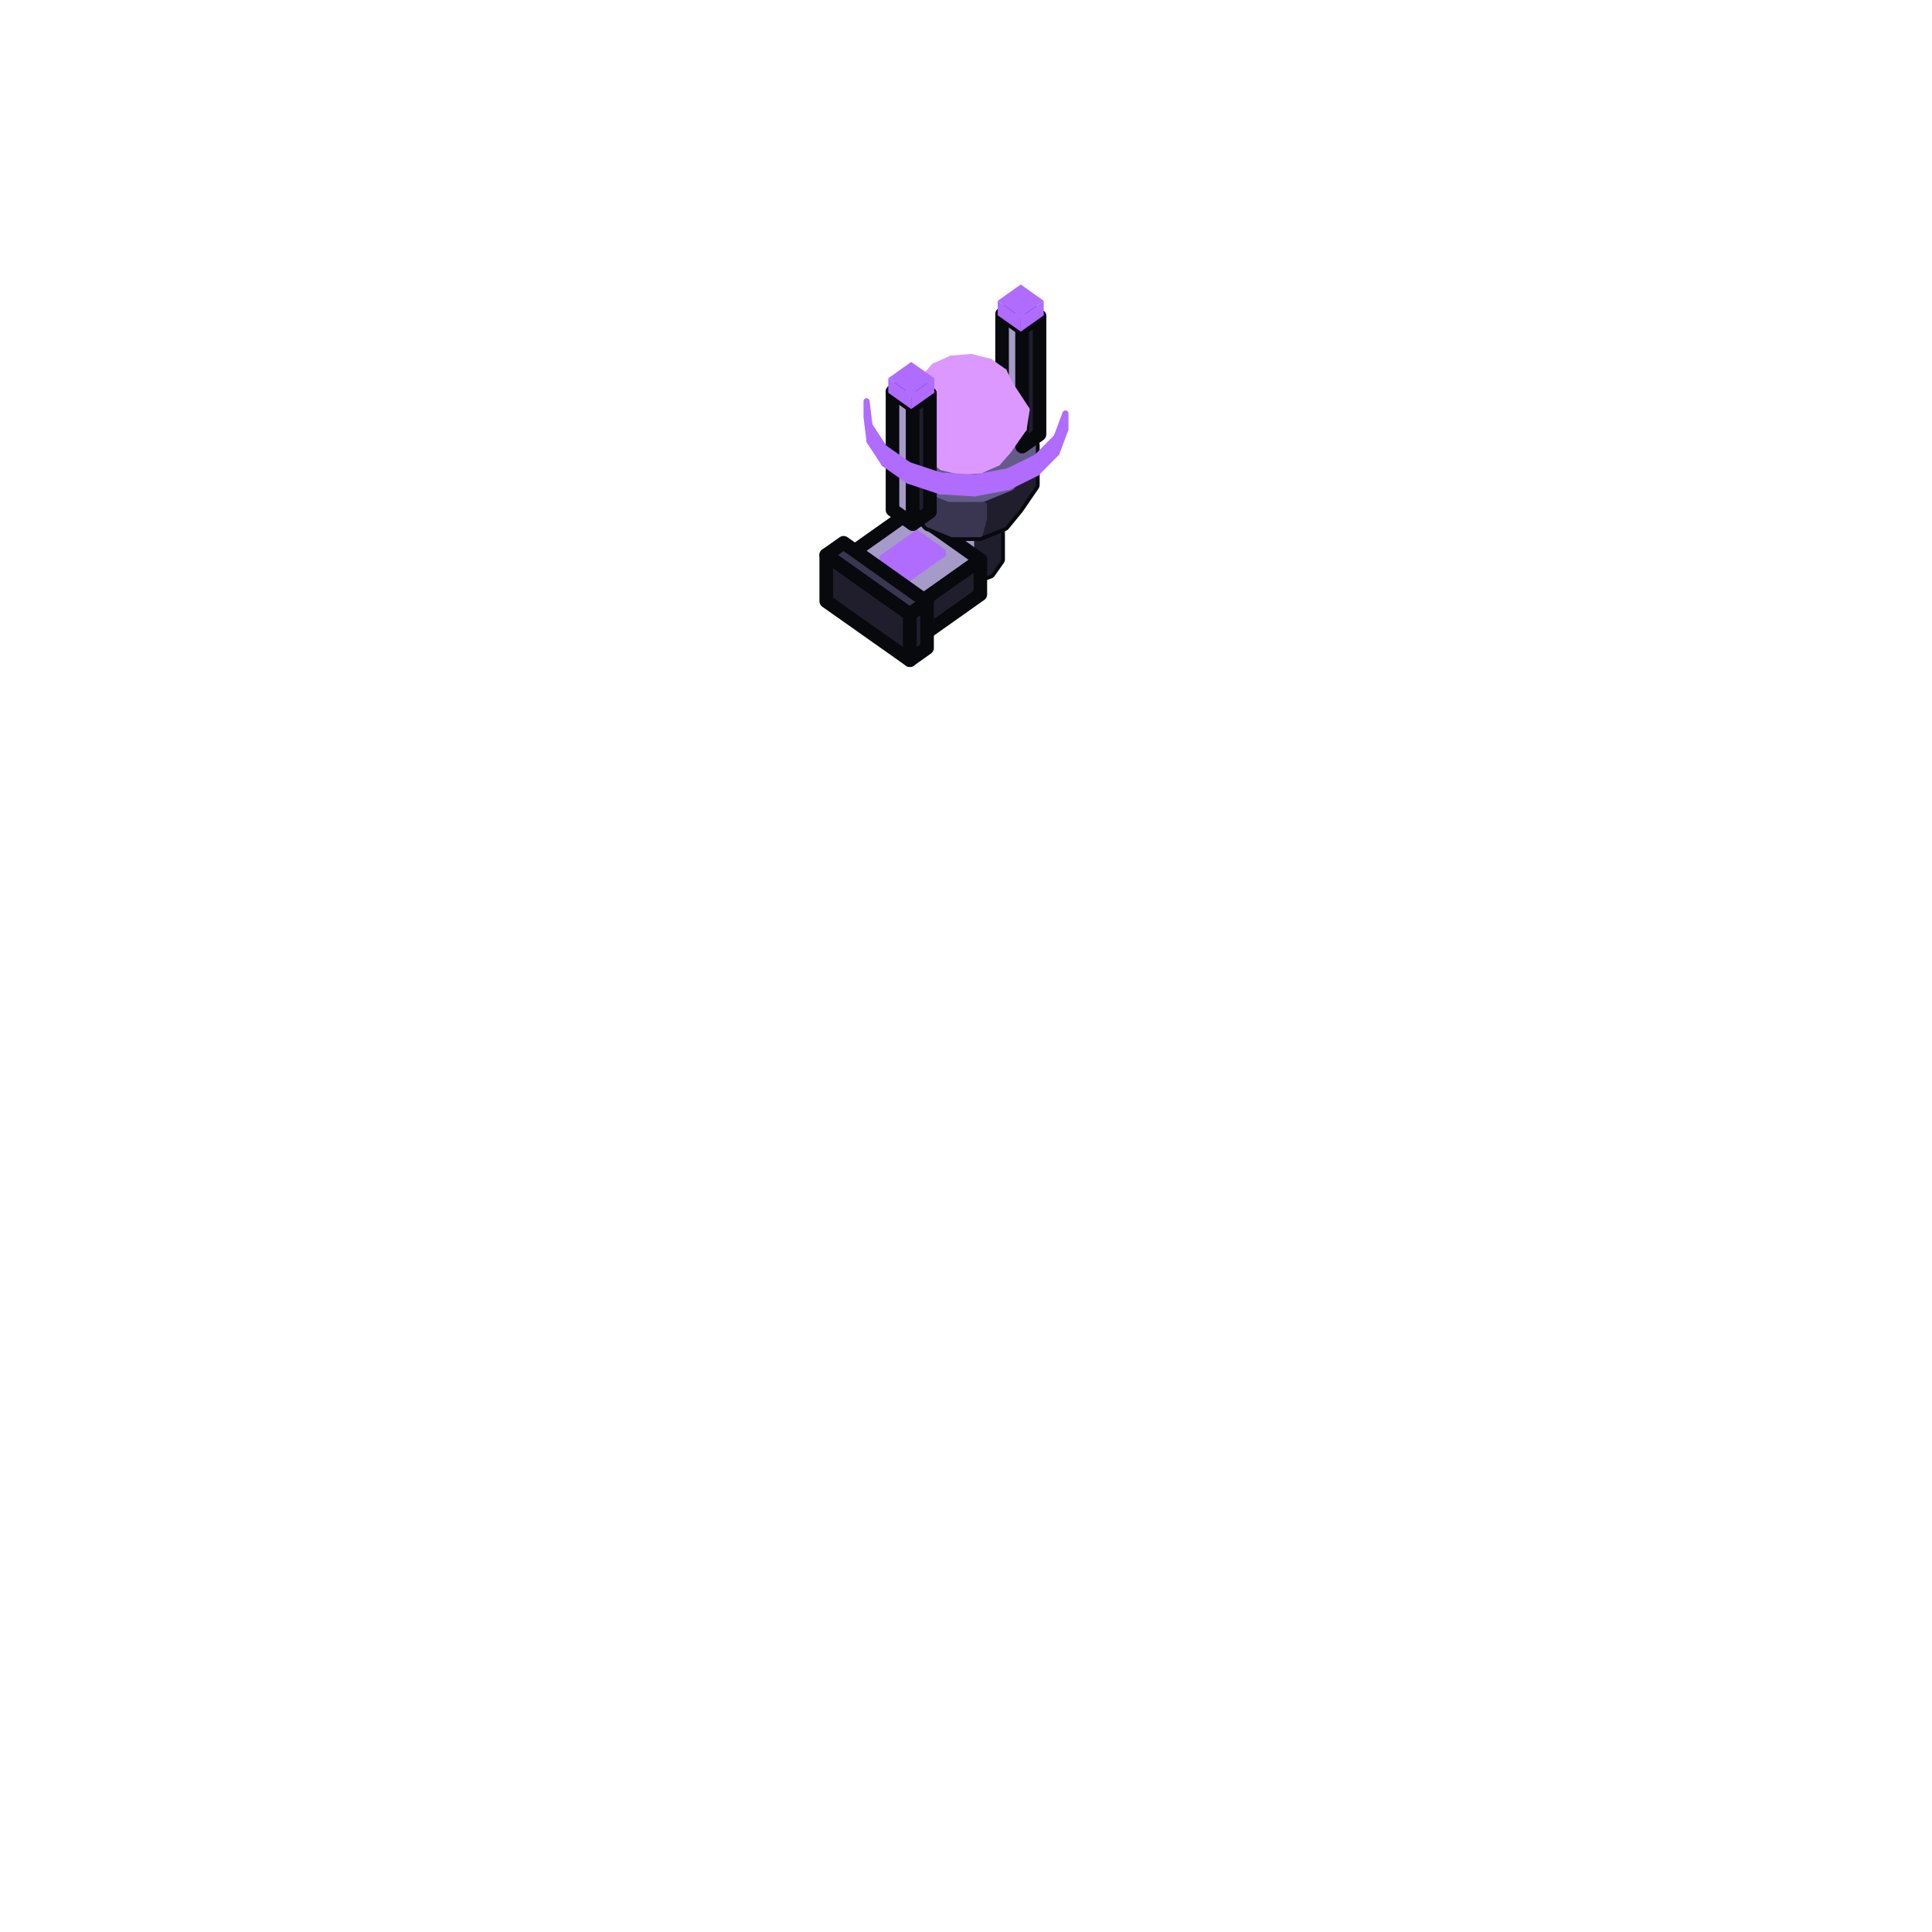
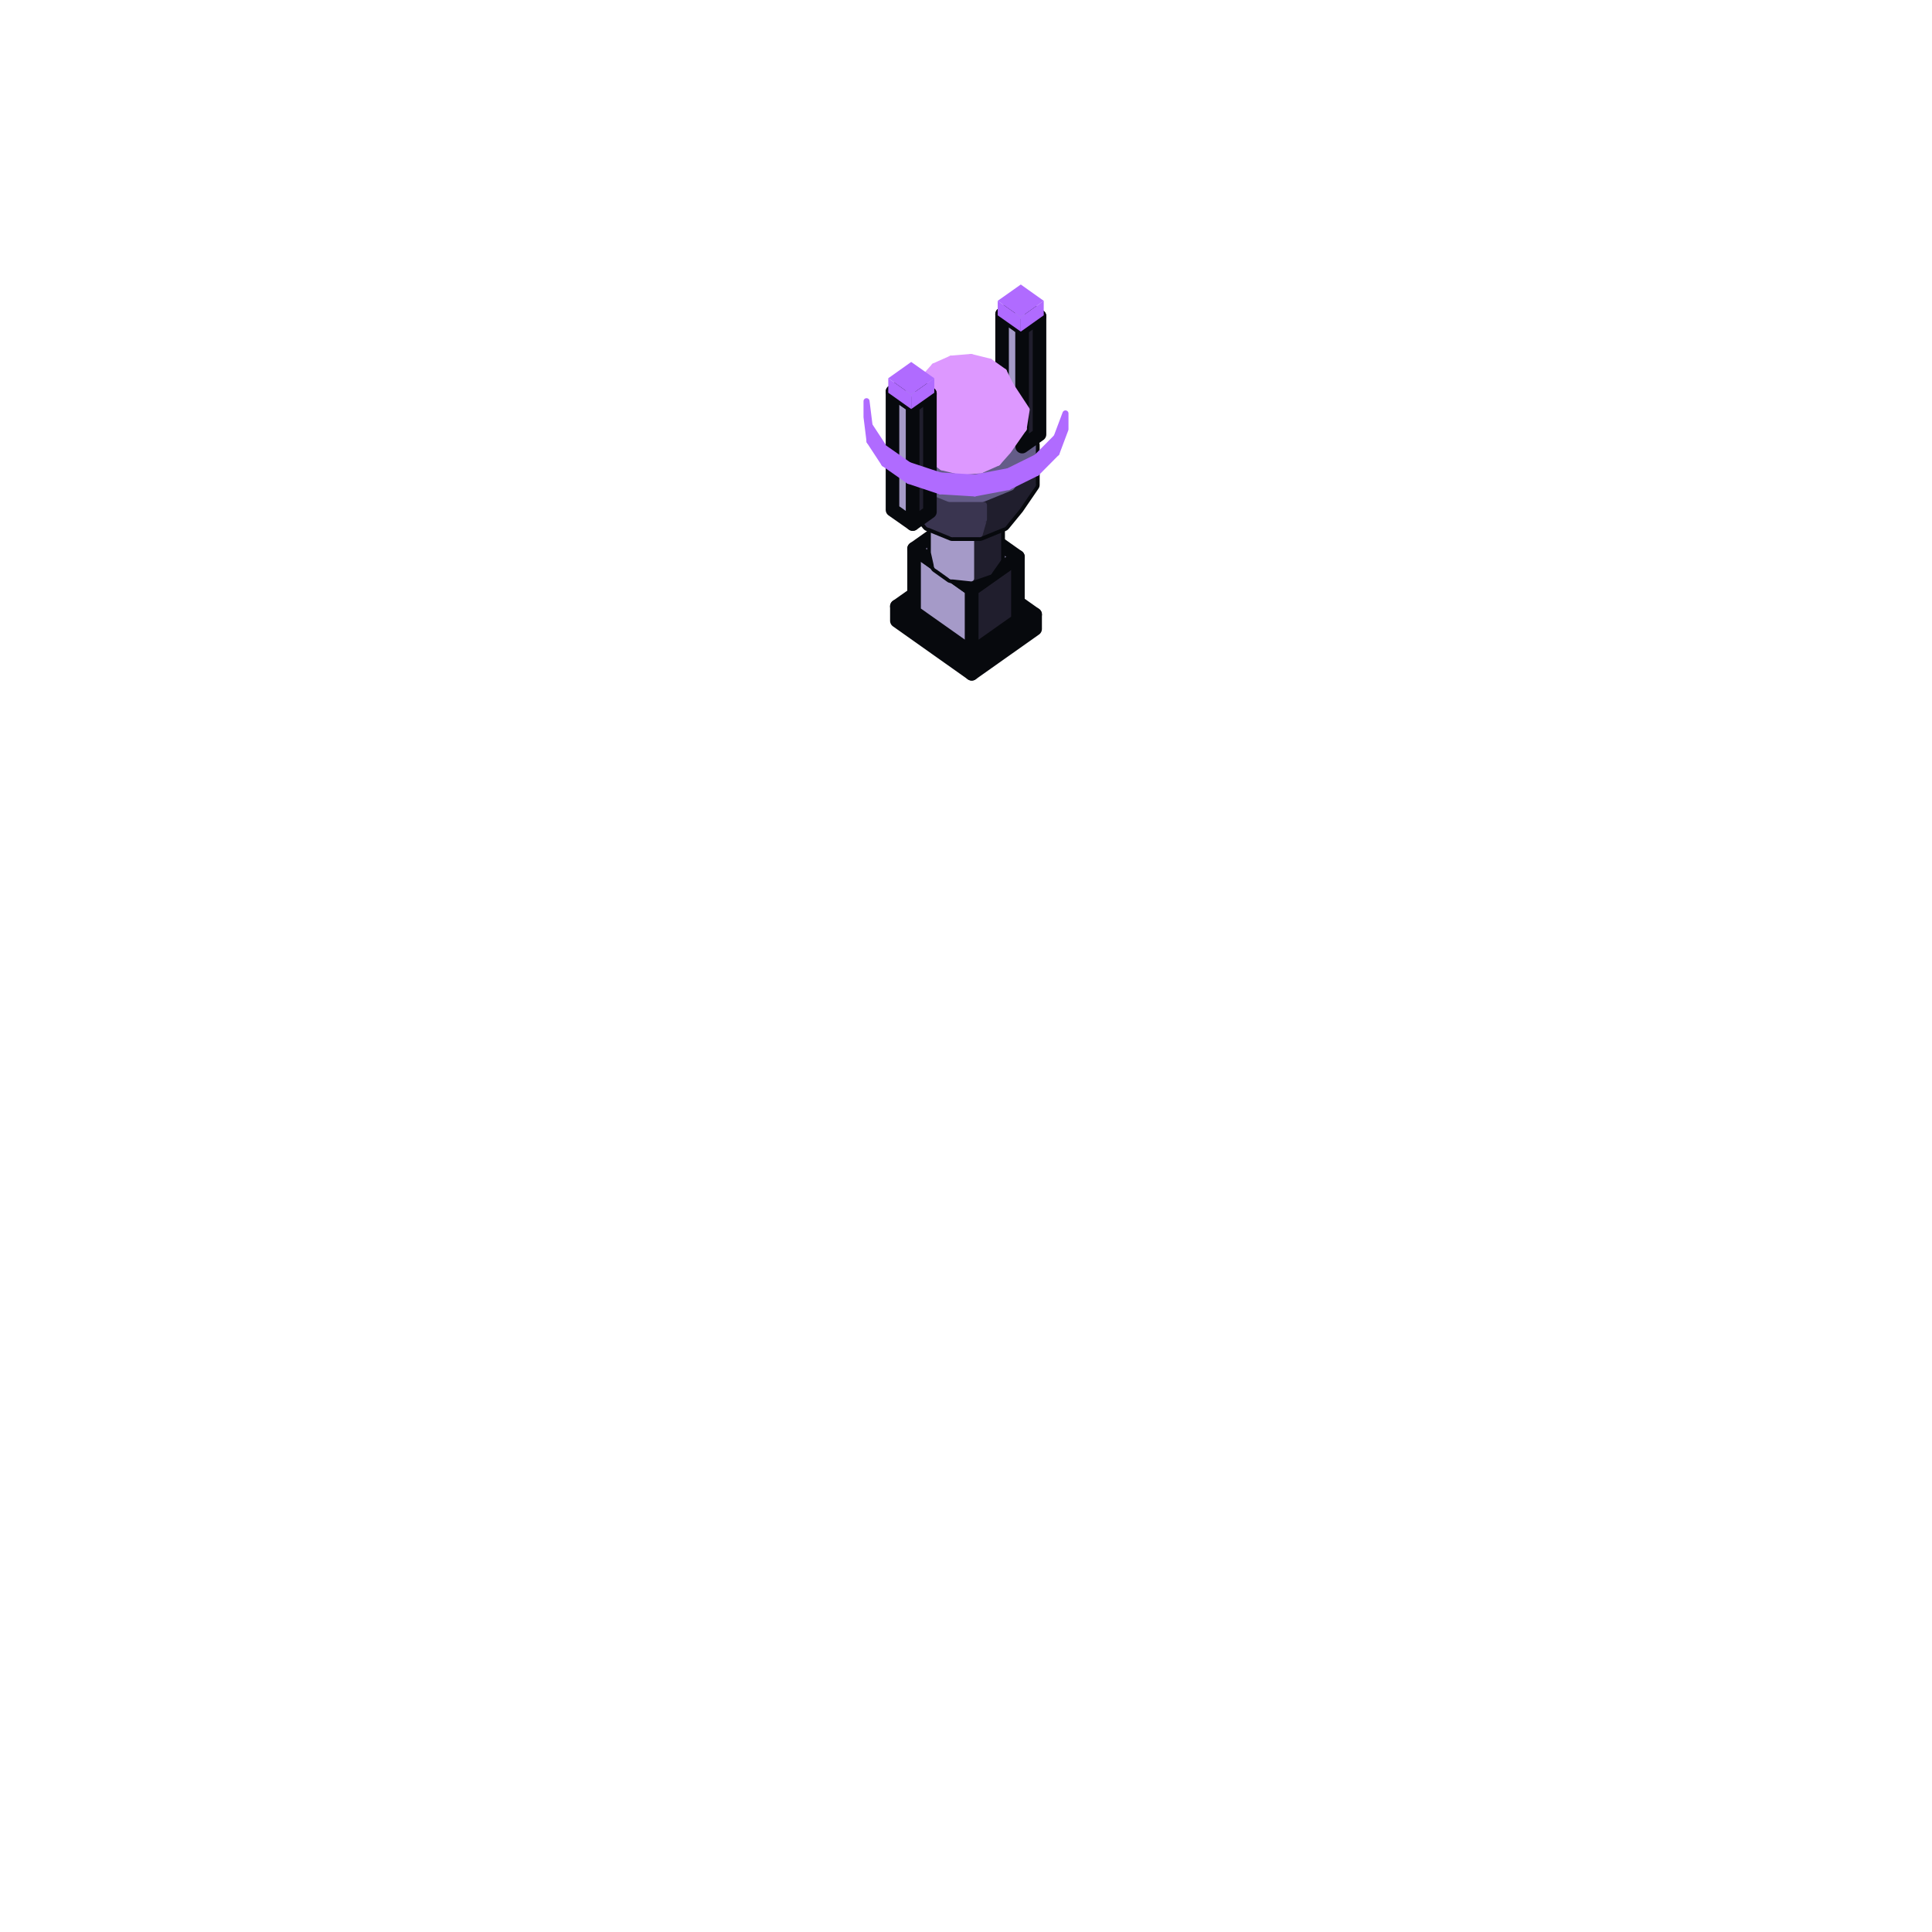
<svg xmlns="http://www.w3.org/2000/svg" viewBox="0 0 128 128" width="128" height="128" data-part-id="eq_rune_staff" data-type="equipment" data-direction="east">
  <g stroke="#07090d" stroke-width="0.9" stroke-linejoin="round">
+     <path d="M59.42 40.17 L64.38 43.68 L68.58 40.71 L63.62 37.2 Z" fill="#3a3550" />
+     <path d="M61.04 38.17 L65.05 41.01 L66.96 39.66 L62.95 36.82 Z" fill="#b06bff" stroke="none" />
+     <path d="M59.42 41.13 L64.38 44.64 L64.38 43.68 L59.42 40.17 Z" fill="#201e2d" />
+     <path d="M64.38 44.64 L68.58 41.67 L68.58 40.71 L64.38 43.68 Z" fill="#201e2d" />
+     <path d="M61.04 38.55 L65.05 41.39 L65.05 41.01 L61.04 38.17 Z" fill="#b06bff" stroke="none" />
+     <path d="M60.56 40.55 L64.38 43.25 L64.38 39.05 L60.56 36.35 Z" fill="#a59ac8" />
+     <path d="M65.05 41.39 L66.96 40.04 L66.96 39.66 L65.05 41.01 Z" fill="#b06bff" stroke="none" />
+     <path d="M64.38 43.25 L67.44 41.09 L67.44 36.89 L64.38 39.05 Z" fill="#201e2d" />
+     <path d="M60.56 36.35 L64.38 39.05 L67.44 36.89 L63.62 34.19 Z" fill="#a59ac8" />
    <path d="M61.87 32.76 L62.47 31.92 L63.66 31.49 L64.98 31.64 L65.92 32.3 L66.13 33.24 L66.13 37.05 L65.53 37.9 L64.34 38.32 L63.02 38.18 L62.08 37.51 L61.87 36.58 Z" fill="none" />
    <path d="M61.87 36.58 L62.08 37.51 L62.08 33.69 L61.87 32.76 Z" fill="#a59ac8" stroke="#a59ac8" stroke-width="0.4" />
    <path d="M65.53 37.9 L66.13 37.05 L66.13 33.24 L65.53 34.08 Z" fill="#201e2d" stroke="#201e2d" stroke-width="0.4" />
    <path d="M62.08 37.51 L63.02 38.18 L63.02 34.36 L62.08 33.69 Z" fill="#a59ac8" stroke="#a59ac8" stroke-width="0.4" />
    <path d="M64.34 38.32 L65.53 37.9 L65.53 34.08 L64.34 34.51 Z" fill="#201e2d" stroke="#201e2d" stroke-width="0.4" />
    <path d="M65.53 34.08 L66.13 33.24 L65.92 32.3 L64.98 31.64 L63.66 31.49 L62.47 31.92 L61.87 32.76 L62.08 33.69 L63.02 34.36 L64.34 34.51 Z" fill="#a59ac8" stroke="#a59ac8" stroke-width="0.4" />
    <path d="M63.02 38.18 L64.34 38.32 L64.34 34.51 L63.02 34.36 Z" fill="#a59ac8" stroke="#a59ac8" stroke-width="0.4" />
-     <path d="M55.79 37.09 L60.37 40.33 L64.95 37.09 L60.37 33.85 Z" fill="#a59ac8" />
-     <path d="M58.27 36.84 L60.18 38.19 L62.66 36.44 L60.75 35.09 Z" fill="#b06bff" stroke="none" />
    <path d="M66.39 28.65 L67.72 29.59 L67.72 21.76 L66.39 20.82 Z" fill="#a59ac8" />
    <path d="M59.57 29.48 L60.75 28.03 L62.81 27.19 L65.19 27.19 L67.25 28.03 L68.43 29.48 L68.43 32.12 L67.39 33.64 L66.48 34.75 L64.91 35.39 L63.09 35.39 L61.52 34.75 L60.61 33.64 L59.57 32.12 Z" fill="none" />
    <path d="M67.25 32.62 L68.43 31.16 L68.43 29.48 L67.25 28.03 L65.19 27.19 L62.81 27.19 L60.75 28.03 L59.57 29.48 L59.57 31.16 L60.75 32.62 L62.81 33.46 L65.19 33.46 Z" fill="#645c88" stroke="#645c88" stroke-width="0.4" />
    <path d="M67.72 29.59 L68.87 28.78 L68.87 20.95 L67.72 21.76 Z" fill="#201e2d" />
    <path d="M66.48 34.75 L67.39 33.64 L68.43 32.12 L67.25 33.57 Z" fill="#201e2d" stroke="#201e2d" stroke-width="0.4" />
    <path d="M60.61 33.64 L61.52 34.75 L60.75 33.57 L59.57 32.12 Z" fill="#3a3550" stroke="#3a3550" stroke-width="0.4" />
-     <path d="M60.18 38.57 L62.66 36.82 L62.66 36.44 L60.18 38.19 Z" fill="#b06bff" stroke="none" />
-     <path d="M60.37 42.62 L64.95 39.38 L64.95 37.09 L60.37 40.33 Z" fill="#201e2d" />
-     <path d="M55.79 39.38 L60.37 42.62 L60.37 40.33 L55.79 37.09 Z" fill="#a59ac8" />
-     <path d="M58.27 37.22 L60.18 38.57 L60.18 38.19 L58.27 36.84 Z" fill="#b06bff" stroke="none" />
-     <path d="M54.74 39.83 L60.28 43.74 L60.28 40.69 L54.74 36.77 Z" fill="#201e2d" />
    <path d="M61.52 34.75 L63.09 35.39 L62.81 34.41 L60.75 33.57 Z" fill="#3a3550" stroke="#3a3550" stroke-width="0.4" />
    <path d="M64.91 35.39 L66.48 34.75 L67.25 33.57 L65.19 34.41 Z" fill="#201e2d" stroke="#201e2d" stroke-width="0.4" />
    <path d="M67.25 33.57 L68.43 32.12 L68.43 31.16 L67.25 32.62 Z" fill="#201e2d" stroke="#201e2d" stroke-width="0.4" />
    <path d="M59.57 32.12 L60.75 33.57 L60.75 32.62 L59.57 31.16 Z" fill="#3a3550" stroke="#3a3550" stroke-width="0.4" />
    <path d="M63.09 35.39 L64.91 35.39 L65.19 34.41 L62.81 34.41 Z" fill="#3a3550" stroke="#3a3550" stroke-width="0.4" />
-     <path d="M54.74 36.77 L60.28 40.69 L61.42 39.88 L55.89 35.96 Z" fill="#3a3550" />
    <path d="M61.05 29.41 L61.49 30.3 L60.57 28.98 L59.98 27.78 Z" fill="#dd98ff" stroke="#dd98ff" stroke-width="0.4" />
    <path d="M66.39 20.82 L67.72 21.76 L68.87 20.95 L67.53 20.01 Z" fill="#a59ac8" />
    <path d="M60.18 26.51 L59.98 27.78 L61.05 25.98 L61.2 25.05 Z" fill="#dd98ff" stroke="#dd98ff" stroke-width="0.4" />
-     <path d="M60.28 43.74 L61.42 42.93 L61.42 39.88 L60.28 40.69 Z" fill="#201e2d" />
    <path d="M60.75 33.57 L62.81 34.41 L62.81 33.46 L60.75 32.62 Z" fill="#3a3550" stroke="#3a3550" stroke-width="0.4" />
    <path d="M65.19 34.41 L67.25 33.57 L67.25 32.62 L65.19 33.46 Z" fill="#201e2d" stroke="#201e2d" stroke-width="0.4" />
    <path d="M57.41 27.63 L57.61 29.24 L57.61 28.19 L57.41 26.58 Z" fill="#b06bff" stroke="#b06bff" stroke-width="0.4" />
    <path d="M64.33 23.65 L63.02 23.76 L64.0 24.79 L64.0 24.79 Z" fill="#dd98ff" stroke="#dd98ff" stroke-width="0.4" />
    <path d="M65.58 23.96 L64.33 23.65 L64.0 24.79 L64.0 24.79 Z" fill="#dd98ff" stroke="#dd98ff" stroke-width="0.4" />
    <path d="M66.1 30.66 L66.8 29.87 L67.82 28.41 L66.86 29.49 Z" fill="#dd98ff" stroke="#dd98ff" stroke-width="0.4" />
    <path d="M63.02 23.76 L61.9 24.26 L64.0 24.79 L64.0 24.79 Z" fill="#dd98ff" stroke="#dd98ff" stroke-width="0.4" />
    <path d="M62.81 34.41 L65.19 34.41 L65.19 33.46 L62.81 33.46 Z" fill="#3a3550" stroke="#3a3550" stroke-width="0.4" />
    <path d="M66.51 24.62 L65.58 23.96 L64.0 24.79 L64.0 24.79 Z" fill="#dd98ff" stroke="#dd98ff" stroke-width="0.4" />
    <path d="M67.82 28.41 L68.02 27.14 L66.95 25.51 L66.8 26.44 Z" fill="#dd98ff" stroke="#dd98ff" stroke-width="0.4" />
    <path d="M66.1 19.93 L67.63 21.01 L69.15 19.93 L67.63 18.85 Z" fill="#b06bff" stroke="none" />
    <path d="M61.9 24.26 L61.2 25.05 L64.0 24.79 L64.0 24.79 Z" fill="#dd98ff" stroke="#dd98ff" stroke-width="0.4" />
    <path d="M61.49 30.3 L62.42 30.96 L61.85 29.88 L60.57 28.98 Z" fill="#dd98ff" stroke="#dd98ff" stroke-width="0.4" />
    <path d="M67.63 21.97 L69.15 20.89 L69.15 19.93 L67.63 21.01 Z" fill="#b06bff" stroke="none" />
    <path d="M66.1 20.89 L67.63 21.97 L67.63 21.01 L66.1 19.93 Z" fill="#b06bff" stroke="none" />
    <path d="M70.0 30.01 L70.59 28.44 L70.59 27.39 L70.0 28.96 Z" fill="#b06bff" stroke="#b06bff" stroke-width="0.4" />
    <path d="M66.95 25.51 L66.51 24.62 L64.0 24.79 L64.0 24.79 Z" fill="#dd98ff" stroke="#dd98ff" stroke-width="0.4" />
    <path d="M59.98 27.78 L60.57 28.98 L61.49 26.86 L61.05 25.98 Z" fill="#dd98ff" stroke="#dd98ff" stroke-width="0.4" />
    <path d="M61.2 25.05 L61.05 25.98 L64.0 24.79 L64.0 24.79 Z" fill="#dd98ff" stroke="#dd98ff" stroke-width="0.4" />
    <path d="M64.98 31.16 L66.1 30.66 L66.86 29.49 L65.34 30.16 Z" fill="#dd98ff" stroke="#dd98ff" stroke-width="0.4" />
    <path d="M66.8 26.44 L66.95 25.51 L64.0 24.79 L64.0 24.79 Z" fill="#dd98ff" stroke="#dd98ff" stroke-width="0.4" />
    <path d="M62.42 30.96 L63.67 31.27 L63.55 30.31 L61.85 29.88 Z" fill="#dd98ff" stroke="#dd98ff" stroke-width="0.4" />
    <path d="M63.67 31.27 L64.98 31.16 L65.34 30.16 L63.55 30.31 Z" fill="#dd98ff" stroke="#dd98ff" stroke-width="0.4" />
    <path d="M61.05 25.98 L61.49 26.86 L64.0 24.79 L64.0 24.79 Z" fill="#dd98ff" stroke="#dd98ff" stroke-width="0.4" />
    <path d="M66.86 29.49 L67.82 28.41 L66.8 26.44 L66.1 27.23 Z" fill="#dd98ff" stroke="#dd98ff" stroke-width="0.4" />
    <path d="M57.61 29.24 L58.58 30.72 L58.58 29.67 L57.61 28.19 Z" fill="#b06bff" stroke="#b06bff" stroke-width="0.4" />
    <path d="M66.1 27.23 L66.8 26.44 L64.0 24.79 L64.0 24.79 Z" fill="#dd98ff" stroke="#dd98ff" stroke-width="0.4" />
    <path d="M61.49 26.86 L62.42 27.52 L64.0 24.79 L64.0 24.79 Z" fill="#dd98ff" stroke="#dd98ff" stroke-width="0.4" />
    <path d="M60.57 28.98 L61.85 29.88 L62.42 27.52 L61.49 26.86 Z" fill="#dd98ff" stroke="#dd98ff" stroke-width="0.4" />
    <path d="M64.98 27.72 L66.1 27.23 L64.0 24.79 L64.0 24.79 Z" fill="#dd98ff" stroke="#dd98ff" stroke-width="0.4" />
    <path d="M62.42 27.52 L63.67 27.83 L64.0 24.79 L64.0 24.79 Z" fill="#dd98ff" stroke="#dd98ff" stroke-width="0.4" />
    <path d="M63.67 27.83 L64.98 27.72 L64.0 24.79 L64.0 24.79 Z" fill="#dd98ff" stroke="#dd98ff" stroke-width="0.4" />
    <path d="M68.68 31.34 L70.0 30.01 L70.0 28.96 L68.68 30.29 Z" fill="#b06bff" stroke="#b06bff" stroke-width="0.4" />
    <path d="M65.34 30.16 L66.86 29.49 L66.1 27.23 L64.98 27.72 Z" fill="#dd98ff" stroke="#dd98ff" stroke-width="0.4" />
    <path d="M61.85 29.88 L63.55 30.31 L63.67 27.83 L62.42 27.52 Z" fill="#dd98ff" stroke="#dd98ff" stroke-width="0.4" />
    <path d="M63.55 30.31 L65.34 30.16 L64.98 27.72 L63.67 27.83 Z" fill="#dd98ff" stroke="#dd98ff" stroke-width="0.4" />
    <path d="M59.13 33.78 L60.47 34.72 L60.47 26.89 L59.13 25.95 Z" fill="#a59ac8" />
    <path d="M60.47 34.72 L61.61 33.91 L61.61 26.08 L60.47 26.89 Z" fill="#201e2d" />
    <path d="M58.58 30.72 L60.21 31.86 L60.21 30.81 L58.58 29.67 Z" fill="#b06bff" stroke="#b06bff" stroke-width="0.4" />
    <path d="M66.8 32.27 L68.68 31.34 L68.68 30.29 L66.8 31.22 Z" fill="#b06bff" stroke="#b06bff" stroke-width="0.4" />
    <path d="M60.21 31.86 L62.29 32.55 L62.29 31.5 L60.21 30.81 Z" fill="#b06bff" stroke="#b06bff" stroke-width="0.4" />
    <path d="M64.58 32.69 L66.8 32.27 L66.8 31.22 L64.58 31.64 Z" fill="#b06bff" stroke="#b06bff" stroke-width="0.4" />
    <path d="M62.29 32.55 L64.58 32.69 L64.58 31.64 L62.29 31.5 Z" fill="#b06bff" stroke="#b06bff" stroke-width="0.4" />
    <path d="M59.13 25.95 L60.47 26.89 L61.61 26.08 L60.28 25.14 Z" fill="#a59ac8" />
    <path d="M58.85 25.06 L60.37 26.14 L61.9 25.06 L60.37 23.98 Z" fill="#b06bff" stroke="none" />
    <path d="M60.37 27.1 L61.9 26.02 L61.9 25.06 L60.37 26.14 Z" fill="#b06bff" stroke="none" />
    <path d="M58.85 26.02 L60.37 27.1 L60.37 26.14 L58.85 25.06 Z" fill="#b06bff" stroke="none" />
  </g>
</svg>
